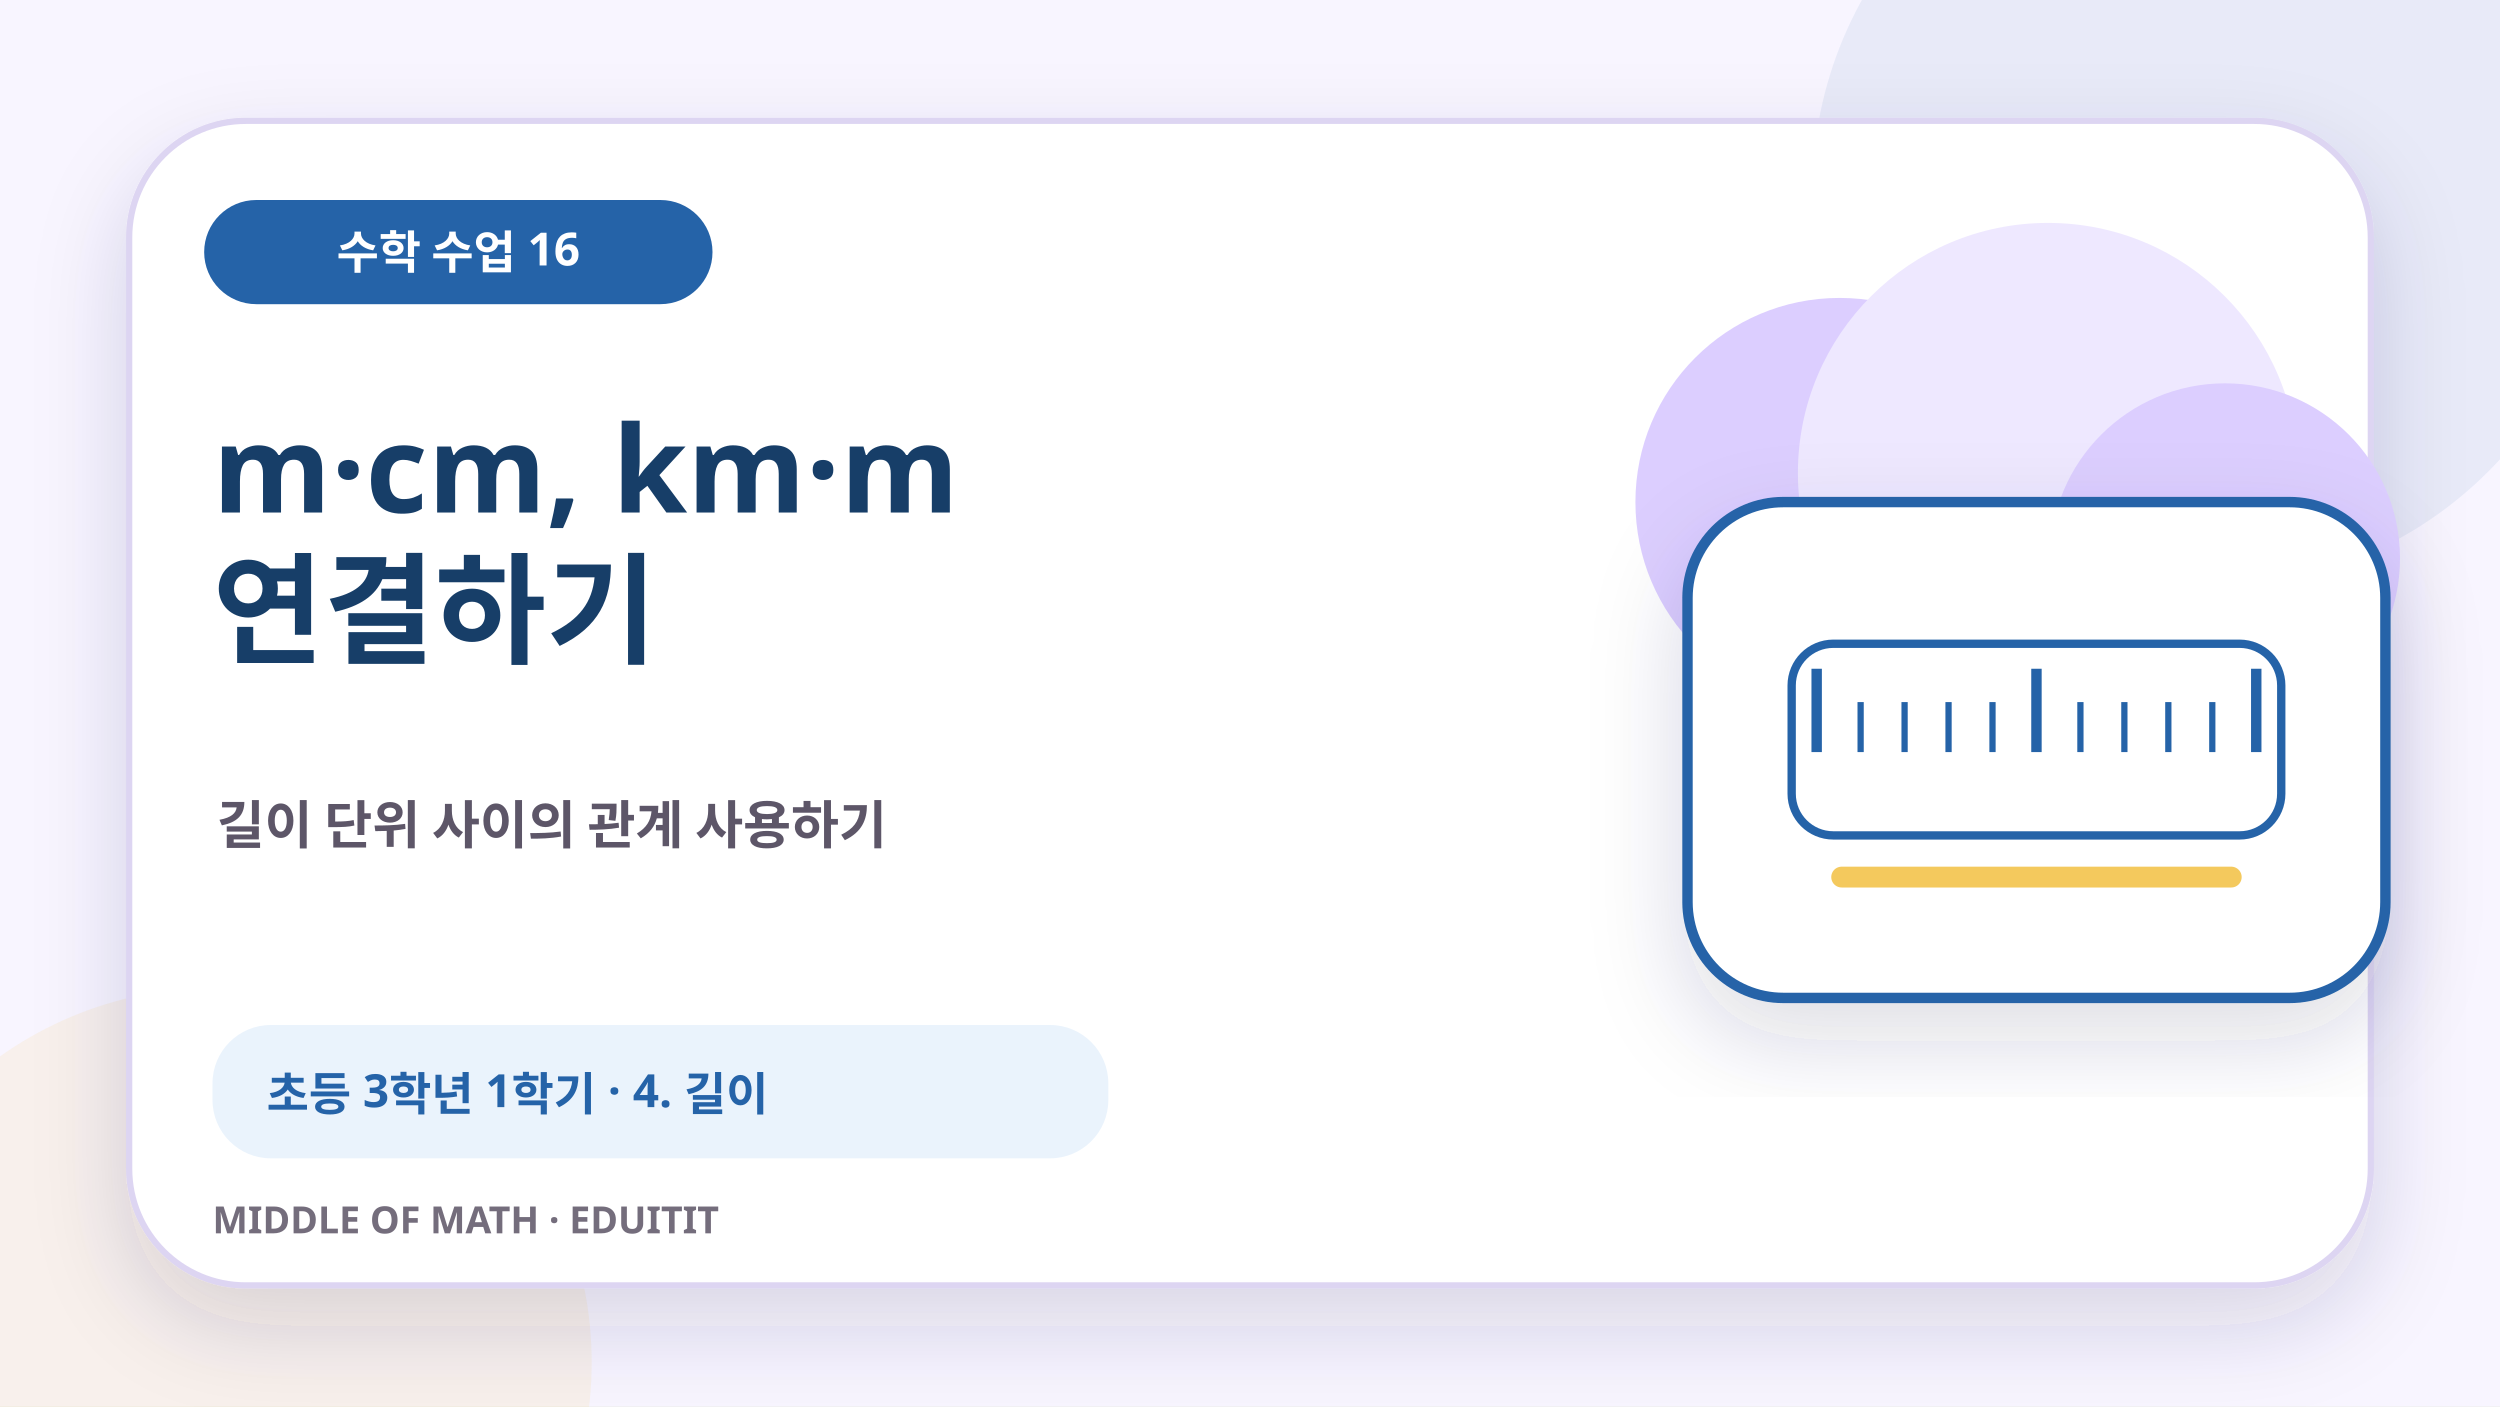
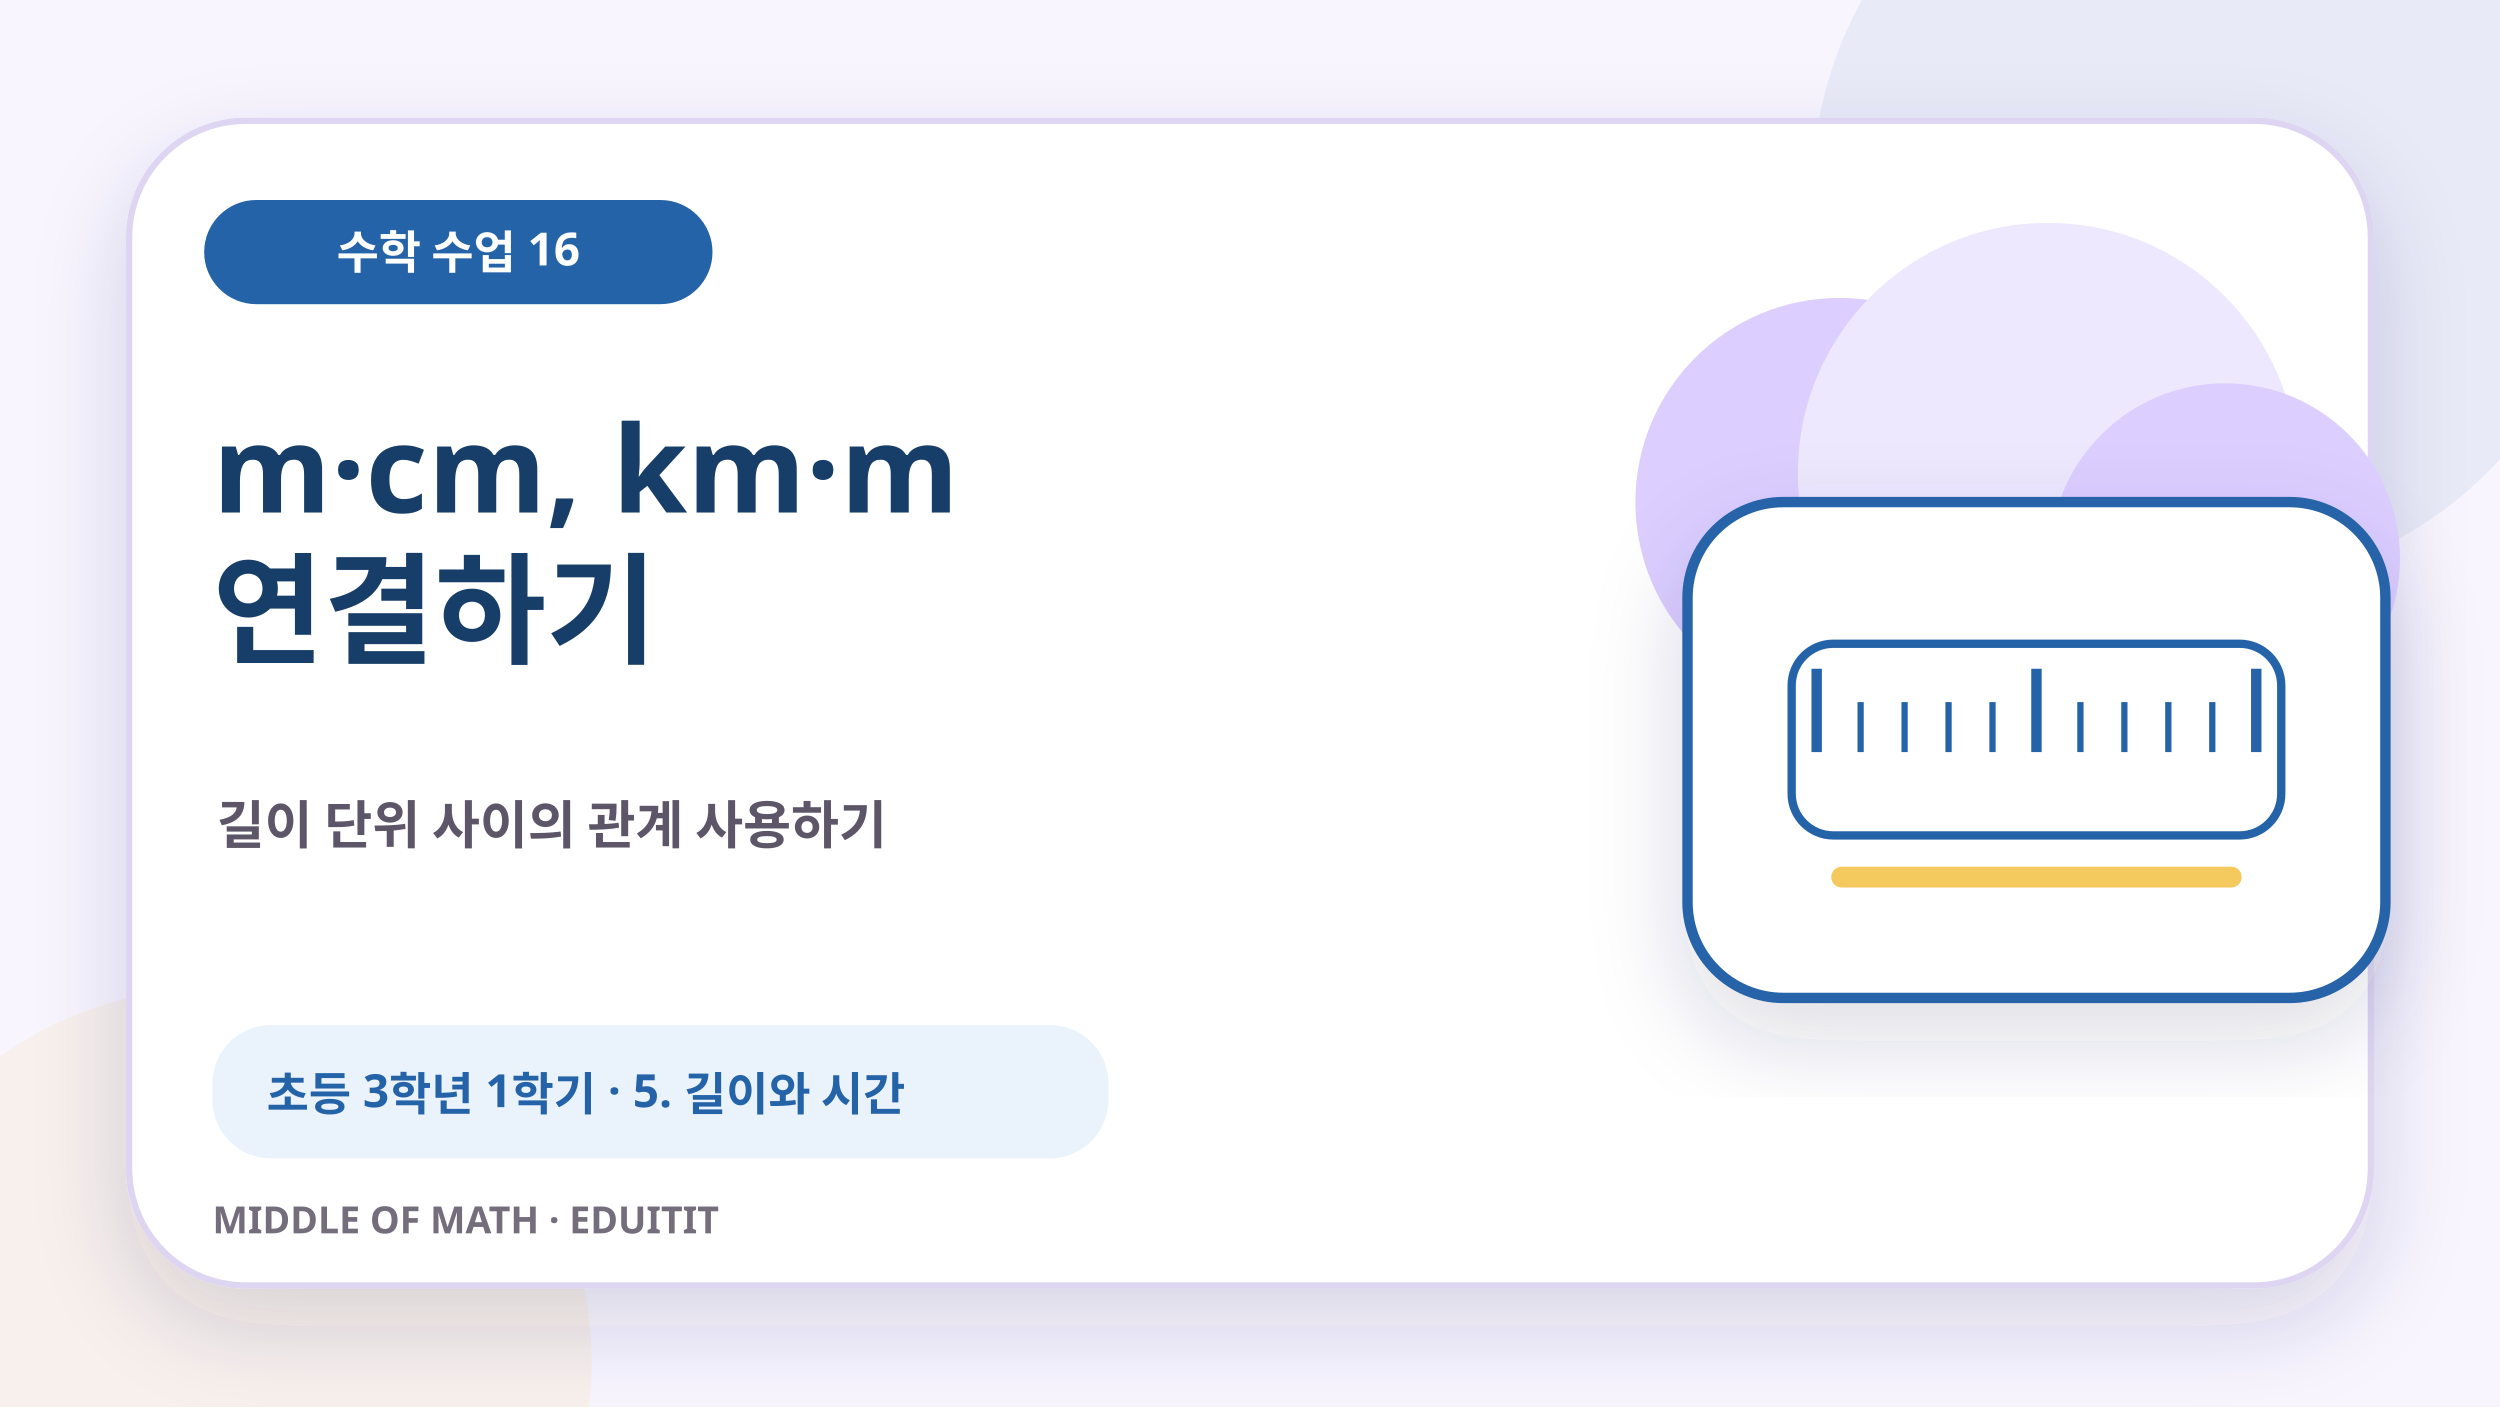
<svg xmlns="http://www.w3.org/2000/svg" width="1200" height="675" viewBox="0 0 1200 675" role="img" aria-label="m·cm, km·m 연결하기 대표 이미지">
  <defs>
    <filter id="shadow" x="-20%" y="-20%" width="140%" height="140%">
      <feDropShadow dx="0" dy="18" stdDeviation="22" flood-color="#33245A" flood-opacity=".16" />
    </filter>
  </defs>
  <rect width="1200" height="675" fill="#F8F5FF" />
  <circle cx="1060" cy="92" r="190" fill="#2563A8" opacity=".08" />
  <circle cx="104" cy="654" r="180" fill="#F4C95D" opacity=".12" />
  <rect x="62" y="58" width="1076" height="559" rx="56" fill="#FFFFFF" stroke="#DDD5F2" stroke-width="3" filter="url(#shadow)" />
  <rect x="98" y="96" width="244" height="50" rx="25" fill="#2563A8" />
  <text x="220" y="129" font-family="Apple SD Gothic Neo, sans-serif" font-size="22" font-weight="850" text-anchor="middle" fill="#FFFFFF">수학 수업 16</text>
  <text x="102" y="246" font-family="Apple SD Gothic Neo, Noto Sans KR, sans-serif" font-size="58" font-weight="900" fill="#173E68" text-anchor="start" class="">
    <tspan x="102" dy="0">m·cm, km·m</tspan>
    <tspan x="102" dy="68">연결하기</tspan>
  </text>
  <text x="104" y="405" font-family="Apple SD Gothic Neo, Noto Sans KR, sans-serif" font-size="25" font-weight="650" fill="#5D5668" text-anchor="start" class="">
    <tspan x="104" dy="0">길이 단위 사이의 관계 사용하기</tspan>
  </text>
  <rect x="102" y="492" width="430" height="64" rx="28" fill="#EAF3FC" />
-   <text x="128" y="533" font-family="Apple SD Gothic Neo, sans-serif" font-size="22" font-weight="800" fill="#2563A8">초등 3학년 1학기 · 4. 길이</text>
+   <text x="128" y="533" font-family="Apple SD Gothic Neo, sans-serif" font-size="22" font-weight="800" fill="#2563A8">초등 3학년 1학기 · 5. 길이와 시간</text>
  <g transform="translate(718 123)">
    <circle cx="165" cy="118" r="98" fill="#DCCEFF" />
    <circle cx="265" cy="104" r="120" fill="#EEE8FF" />
    <circle cx="350" cy="145" r="84" fill="#DCCEFF" />
    <rect x="92" y="118" width="335" height="238" rx="46" fill="#FFFFFF" stroke="#2563A8" stroke-width="5" filter="url(#shadow)" />
    <g aria-label="길이 단위 자">
      <rect x="142" y="186" width="235" height="92" rx="20" fill="#FFFFFF" stroke="#2563A8" stroke-width="4" />
      <line x1="154" y1="238" x2="154" y2="198" stroke="#2563A8" stroke-width="5" />
      <line x1="175.1" y1="238" x2="175.1" y2="214" stroke="#2563A8" stroke-width="3" />
      <line x1="196.2" y1="238" x2="196.2" y2="214" stroke="#2563A8" stroke-width="3" />
      <line x1="217.3" y1="238" x2="217.3" y2="214" stroke="#2563A8" stroke-width="3" />
      <line x1="238.4" y1="238" x2="238.4" y2="214" stroke="#2563A8" stroke-width="3" />
      <line x1="259.5" y1="238" x2="259.5" y2="198" stroke="#2563A8" stroke-width="5" />
      <line x1="280.6" y1="238" x2="280.6" y2="214" stroke="#2563A8" stroke-width="3" />
      <line x1="301.7" y1="238" x2="301.7" y2="214" stroke="#2563A8" stroke-width="3" />
      <line x1="322.8" y1="238" x2="322.8" y2="214" stroke="#2563A8" stroke-width="3" />
      <line x1="343.9" y1="238" x2="343.9" y2="214" stroke="#2563A8" stroke-width="3" />
      <line x1="365" y1="238" x2="365" y2="198" stroke="#2563A8" stroke-width="5" />
      <path d="M166 298H353" stroke="#F4C95D" stroke-width="10" stroke-linecap="round" />
    </g>
  </g>
  <text x="102" y="592" font-family="Apple SD Gothic Neo, sans-serif" font-size="18" font-weight="750" fill="#746D7C">MIDDLE OF MATH · EDUITIT</text>
</svg>
